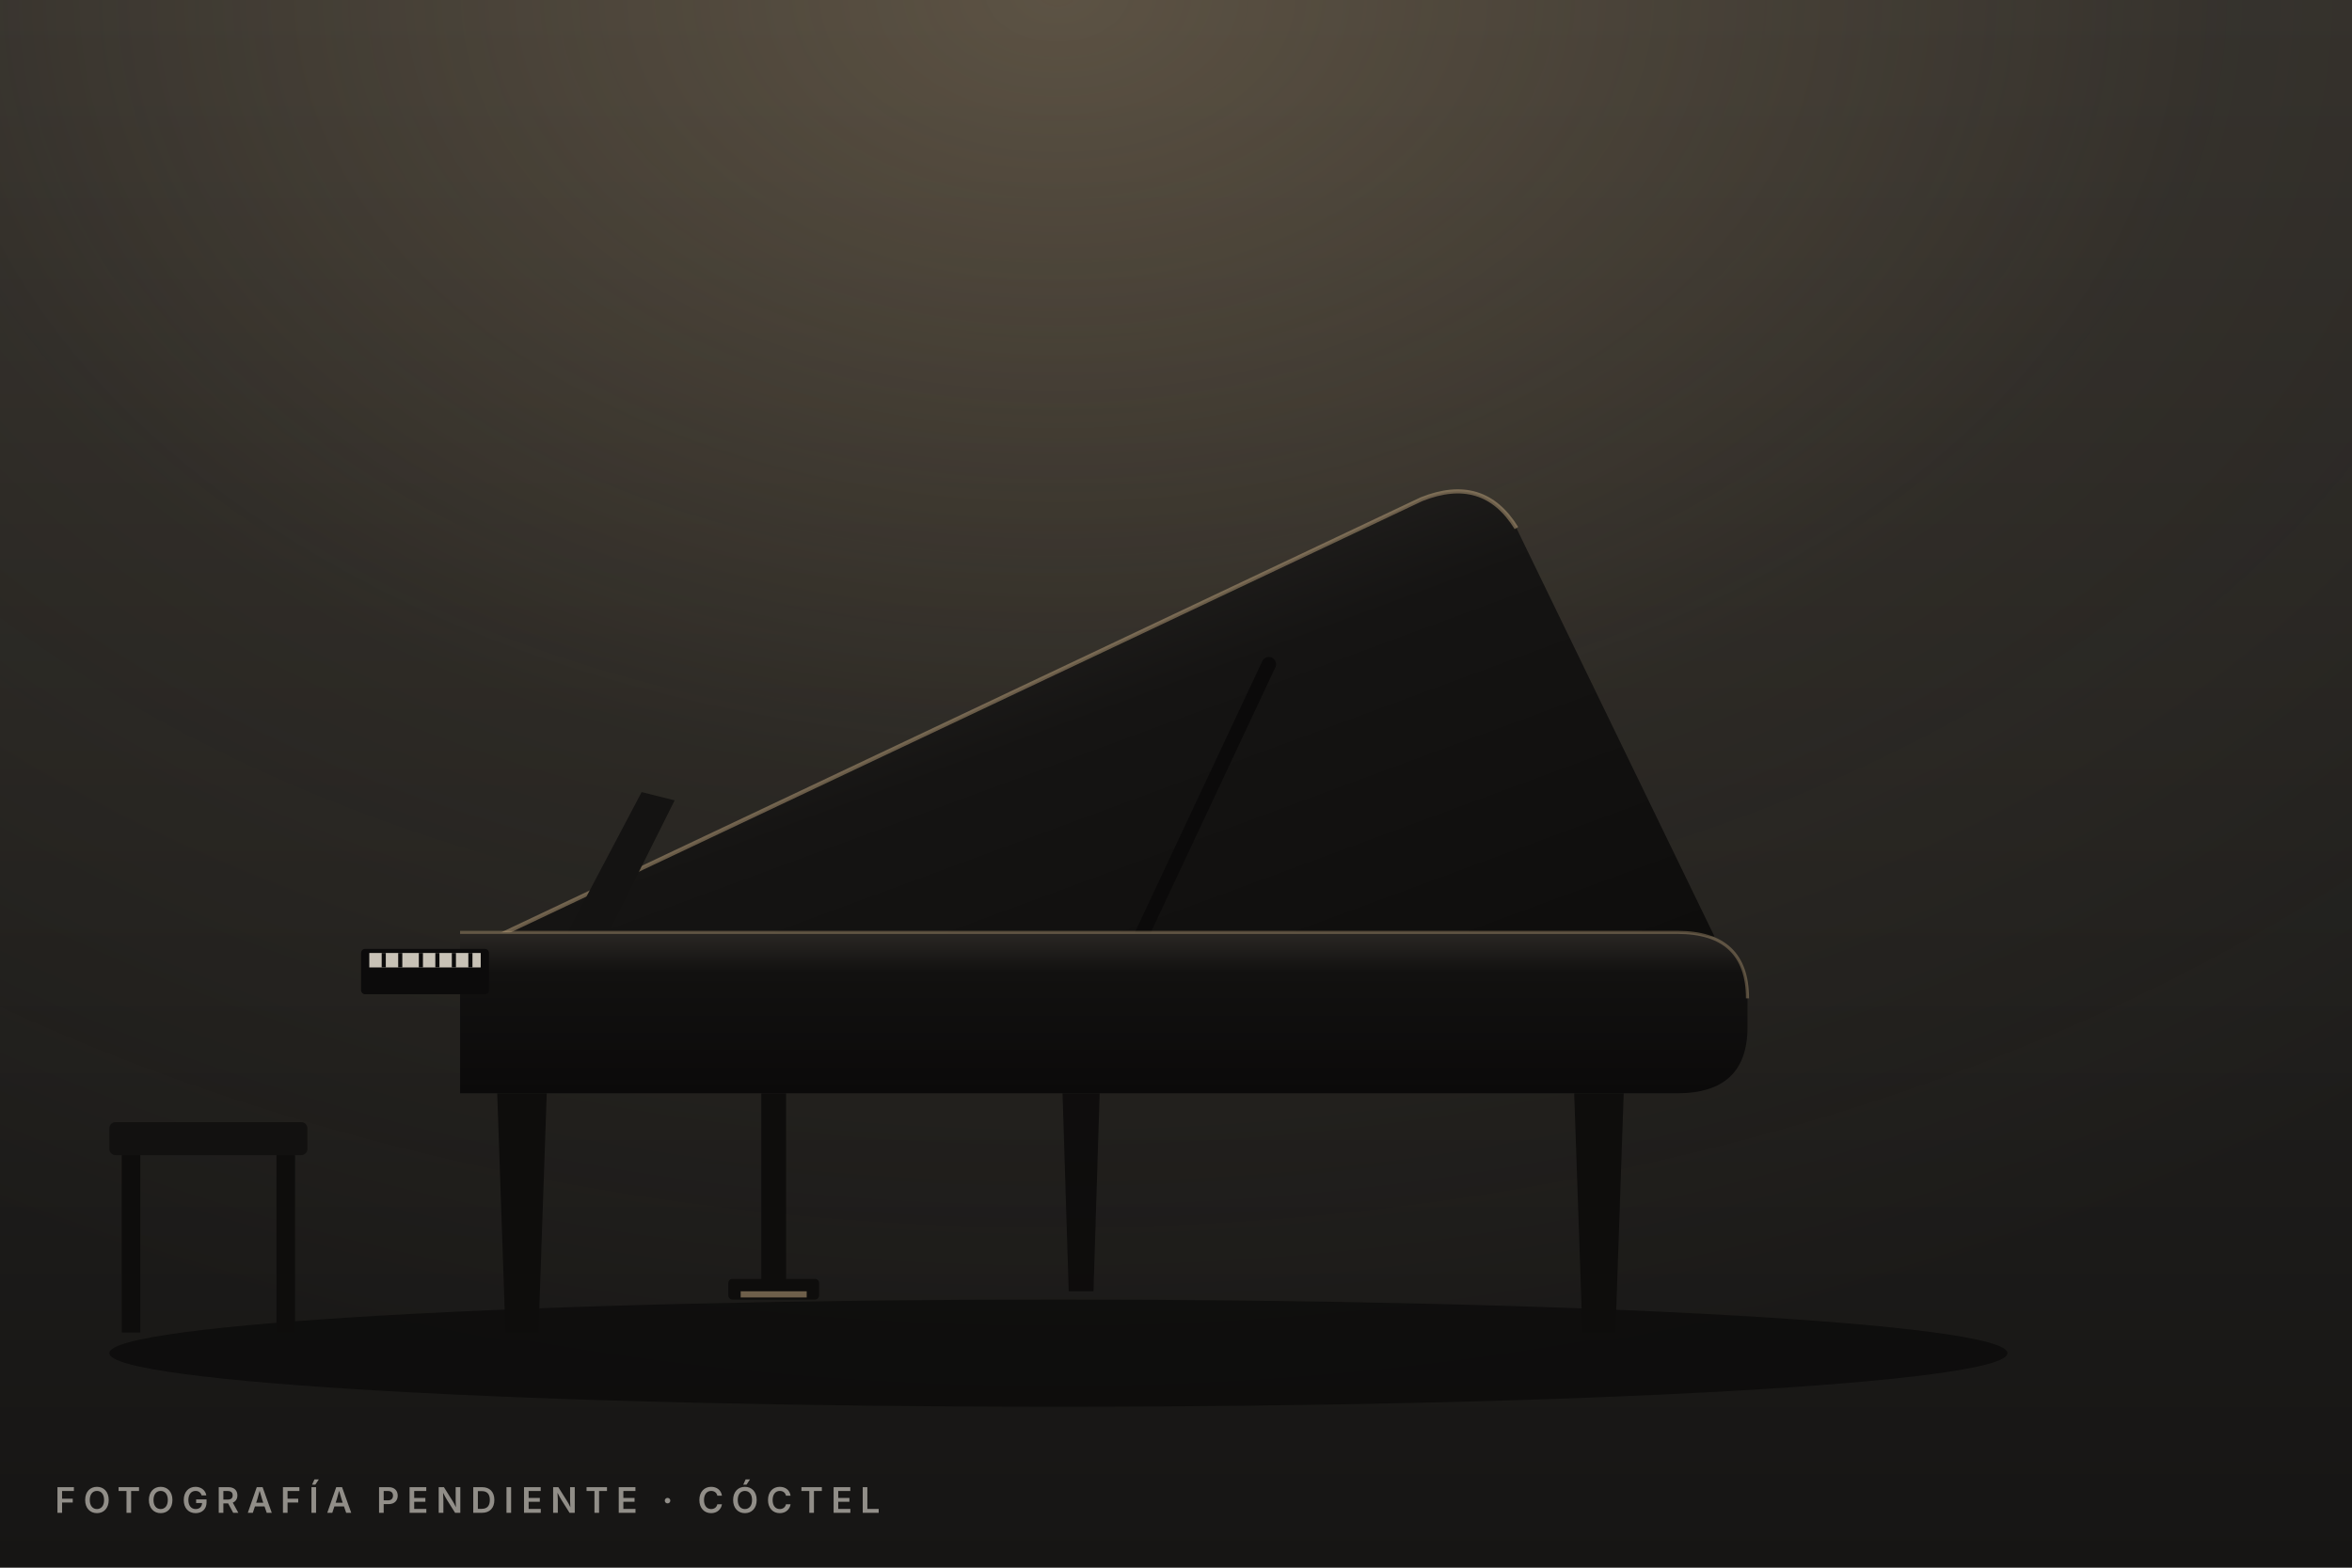
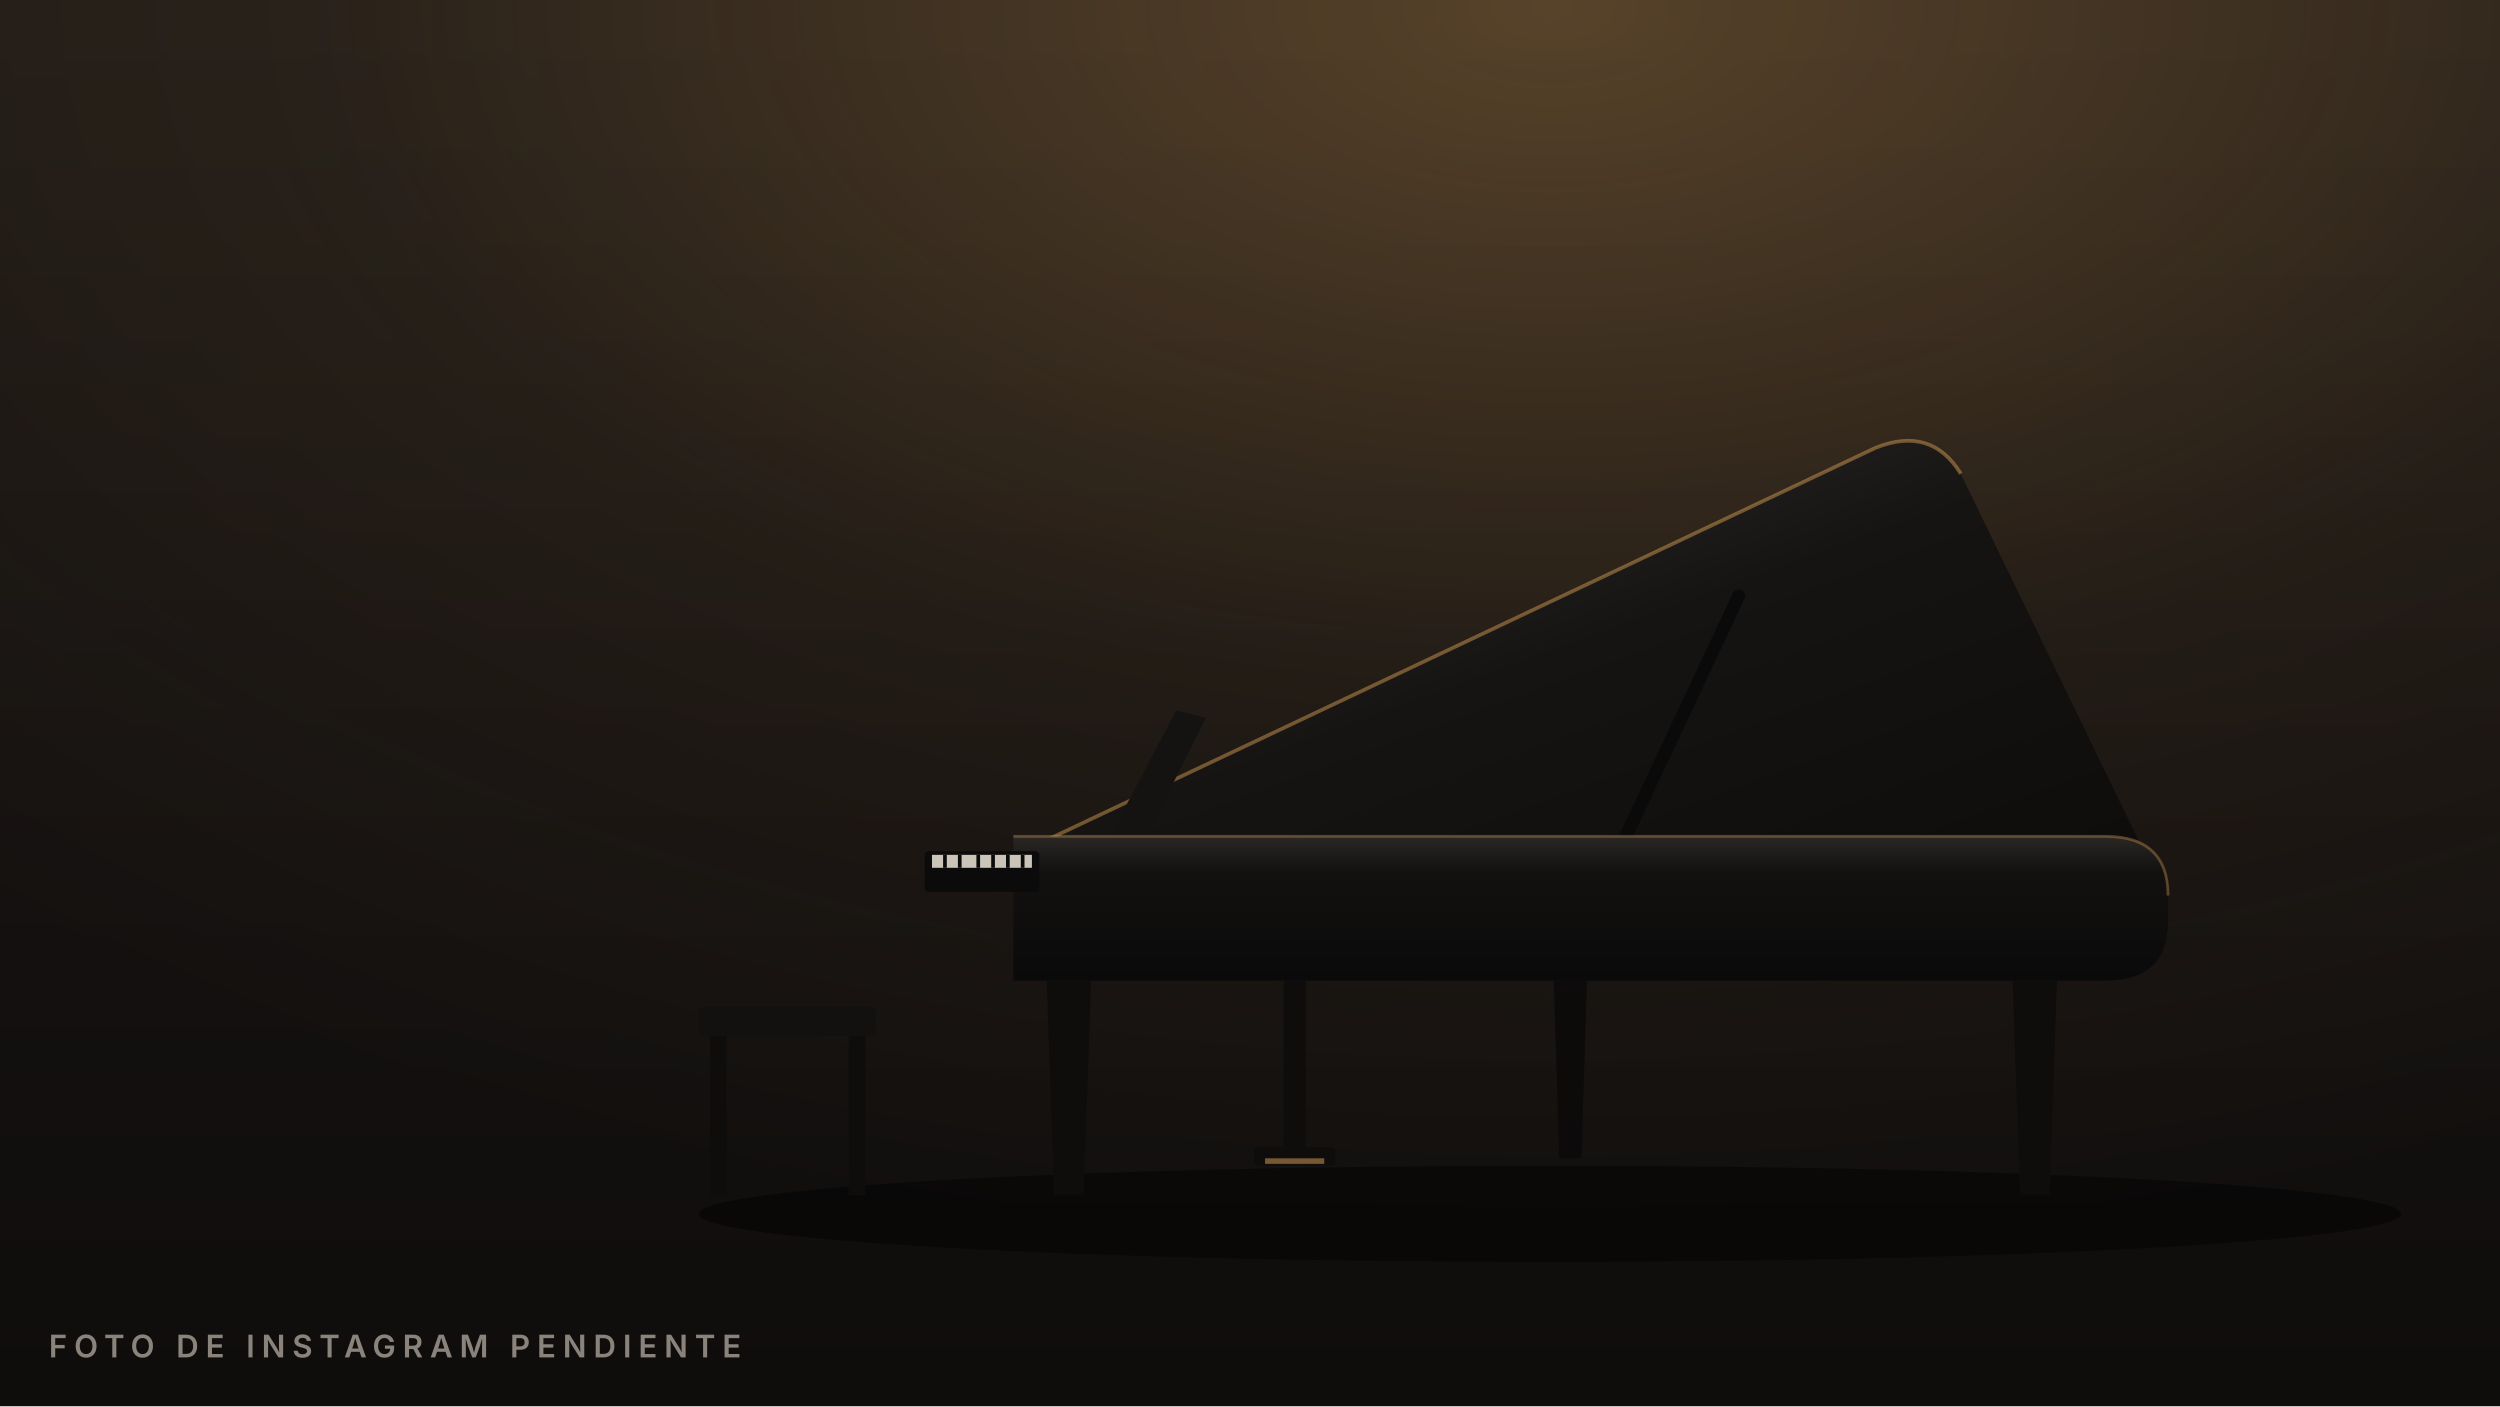
- <svg xmlns="http://www.w3.org/2000/svg" width="1200" height="800" viewBox="0 0 1200 800">
+ <svg xmlns="http://www.w3.org/2000/svg" width="1280" height="720" viewBox="0 0 1280 720">
  <defs>
    <linearGradient id="bg" x1="0" y1="0" x2="0" y2="1">
-       <stop offset="0" stop-color="#2c2a27" />
-       <stop offset=".62" stop-color="#1f1e1c" />
-       <stop offset="1" stop-color="#161514" />
+       <stop offset="0" stop-color="#1d1916" />
+       <stop offset=".62" stop-color="#141110" />
+       <stop offset="1" stop-color="#0f0d0c" />
    </linearGradient>
-     <radialGradient id="spot" cx="0.45" cy="0" r=".9" gradientTransform="translate(0 0) scale(1 1)">
-       <stop offset="0" stop-color="#cdb187" stop-opacity=".30" />
-       <stop offset=".55" stop-color="#cdb187" stop-opacity=".06" />
-       <stop offset="1" stop-color="#cdb187" stop-opacity="0" />
+     <radialGradient id="spot" cx="0.62" cy="0" r=".9" gradientTransform="translate(0 0) scale(1 1)">
+       <stop offset="0" stop-color="#e0a458" stop-opacity=".30" />
+       <stop offset=".55" stop-color="#e0a458" stop-opacity=".06" />
+       <stop offset="1" stop-color="#e0a458" stop-opacity="0" />
    </radialGradient>
    <linearGradient id="lid" x1="0" y1="0" x2="1" y2="1">
      <stop offset="0" stop-color="#3a3632" />
      <stop offset=".5" stop-color="#151413" />
      <stop offset="1" stop-color="#0e0d0c" />
    </linearGradient>
    <linearGradient id="body" x1="0" y1="0" x2="0" y2="1">
      <stop offset="0" stop-color="#2a2724" />
      <stop offset=".25" stop-color="#121110" />
      <stop offset="1" stop-color="#0b0a0a" />
    </linearGradient>
  </defs>
-   <rect width="1200" height="800" fill="url(#bg)" />
-   <rect width="1200" height="800" fill="url(#spot)" />
-   <ellipse cx="540" cy="690.526" rx="484.211" ry="27.368" fill="#000" opacity=".45" />
-   <g transform="translate(129.4737 132.6316) scale(1.052632)">
+   <rect width="1280" height="720" fill="url(#bg)" />
+   <rect width="1280" height="720" fill="url(#spot)" />
+   <ellipse cx="793.6" cy="621.474" rx="435.789" ry="24.632" fill="#000" opacity=".45" />
+   <g transform="translate(424.1263 119.3684) scale(0.9473684)">
    <path d="M118 328 L566 116 Q596 104 612 130 L708 328 Z" fill="url(#lid)" />
-     <path d="M118 328 L566 116 Q596 104 612 130" fill="none" stroke="#cdb187" stroke-opacity=".45" stroke-width="2" />
+     <path d="M118 328 L566 116 Q596 104 612 130" fill="none" stroke="#e0a458" stroke-opacity=".45" stroke-width="2" />
    <path d="M430 328 L492 196" stroke="#0b0a0a" stroke-width="7" stroke-linecap="round" />
    <path d="M150 330 L188 258 L204 262 L170 330 Z" fill="#141312" />
    <path d="M100 326 H690 Q724 326 724 358 V372 Q724 404 690 404 H100 Z" fill="url(#body)" />
-     <path d="M100 326 H690 Q724 326 724 358" fill="none" stroke="#cdb187" stroke-opacity=".35" stroke-width="1.5" />
+     <path d="M100 326 H690 Q724 326 724 358" fill="none" stroke="#e0a458" stroke-opacity=".35" stroke-width="1.5" />
    <rect x="52" y="334" width="62" height="22" rx="2" fill="#0c0b0b" />
-     <rect x="56" y="336" width="54" height="7" fill="#e9e2d4" opacity=".85" />
+     <rect x="56" y="336" width="54" height="7" fill="#ece4d6" opacity=".85" />
    <g fill="#0c0b0b">
      <rect x="62" y="336" width="2" height="7" />
      <rect x="70" y="336" width="2" height="7" />
      <rect x="80" y="336" width="2" height="7" />
      <rect x="88" y="336" width="2" height="7" />
      <rect x="96" y="336" width="2" height="7" />
      <rect x="104" y="336" width="2" height="7" />
    </g>
    <path d="M118 404 H142 L138 520 H122 Z" fill="#0e0d0c" />
    <path d="M640 404 H664 L660 520 H644 Z" fill="#0e0d0c" />
    <path d="M392 404 H410 L407 500 H395 Z" fill="#0a0909" opacity=".8" />
    <rect x="246" y="404" width="12" height="94" fill="#0e0d0c" />
    <rect x="230" y="494" width="44" height="10" rx="2" fill="#0e0d0c" />
-     <rect x="236" y="500" width="32" height="3" fill="#cdb187" opacity=".5" />
+     <rect x="236" y="500" width="32" height="3" fill="#e0a458" opacity=".5" />
    <rect x="-70" y="418" width="96" height="16" rx="3" fill="#121110" />
    <rect x="-64" y="434" width="9" height="86" fill="#0e0d0c" />
    <rect x="11" y="434" width="9" height="86" fill="#0e0d0c" />
  </g>
-   <text x="28" y="772" fill="#f5f0e7" fill-opacity=".55" font-family="Inter, system-ui, sans-serif" font-size="18" font-weight="600" letter-spacing="3.96">FOTOGRAFÍA PENDIENTE · CÓCTEL</text>
+   <text x="25" y="695" fill="#ece4d6" fill-opacity=".55" font-family="Inter, system-ui, sans-serif" font-size="16" font-weight="600" letter-spacing="3.52">FOTO DE INSTAGRAM PENDIENTE</text>
</svg>
